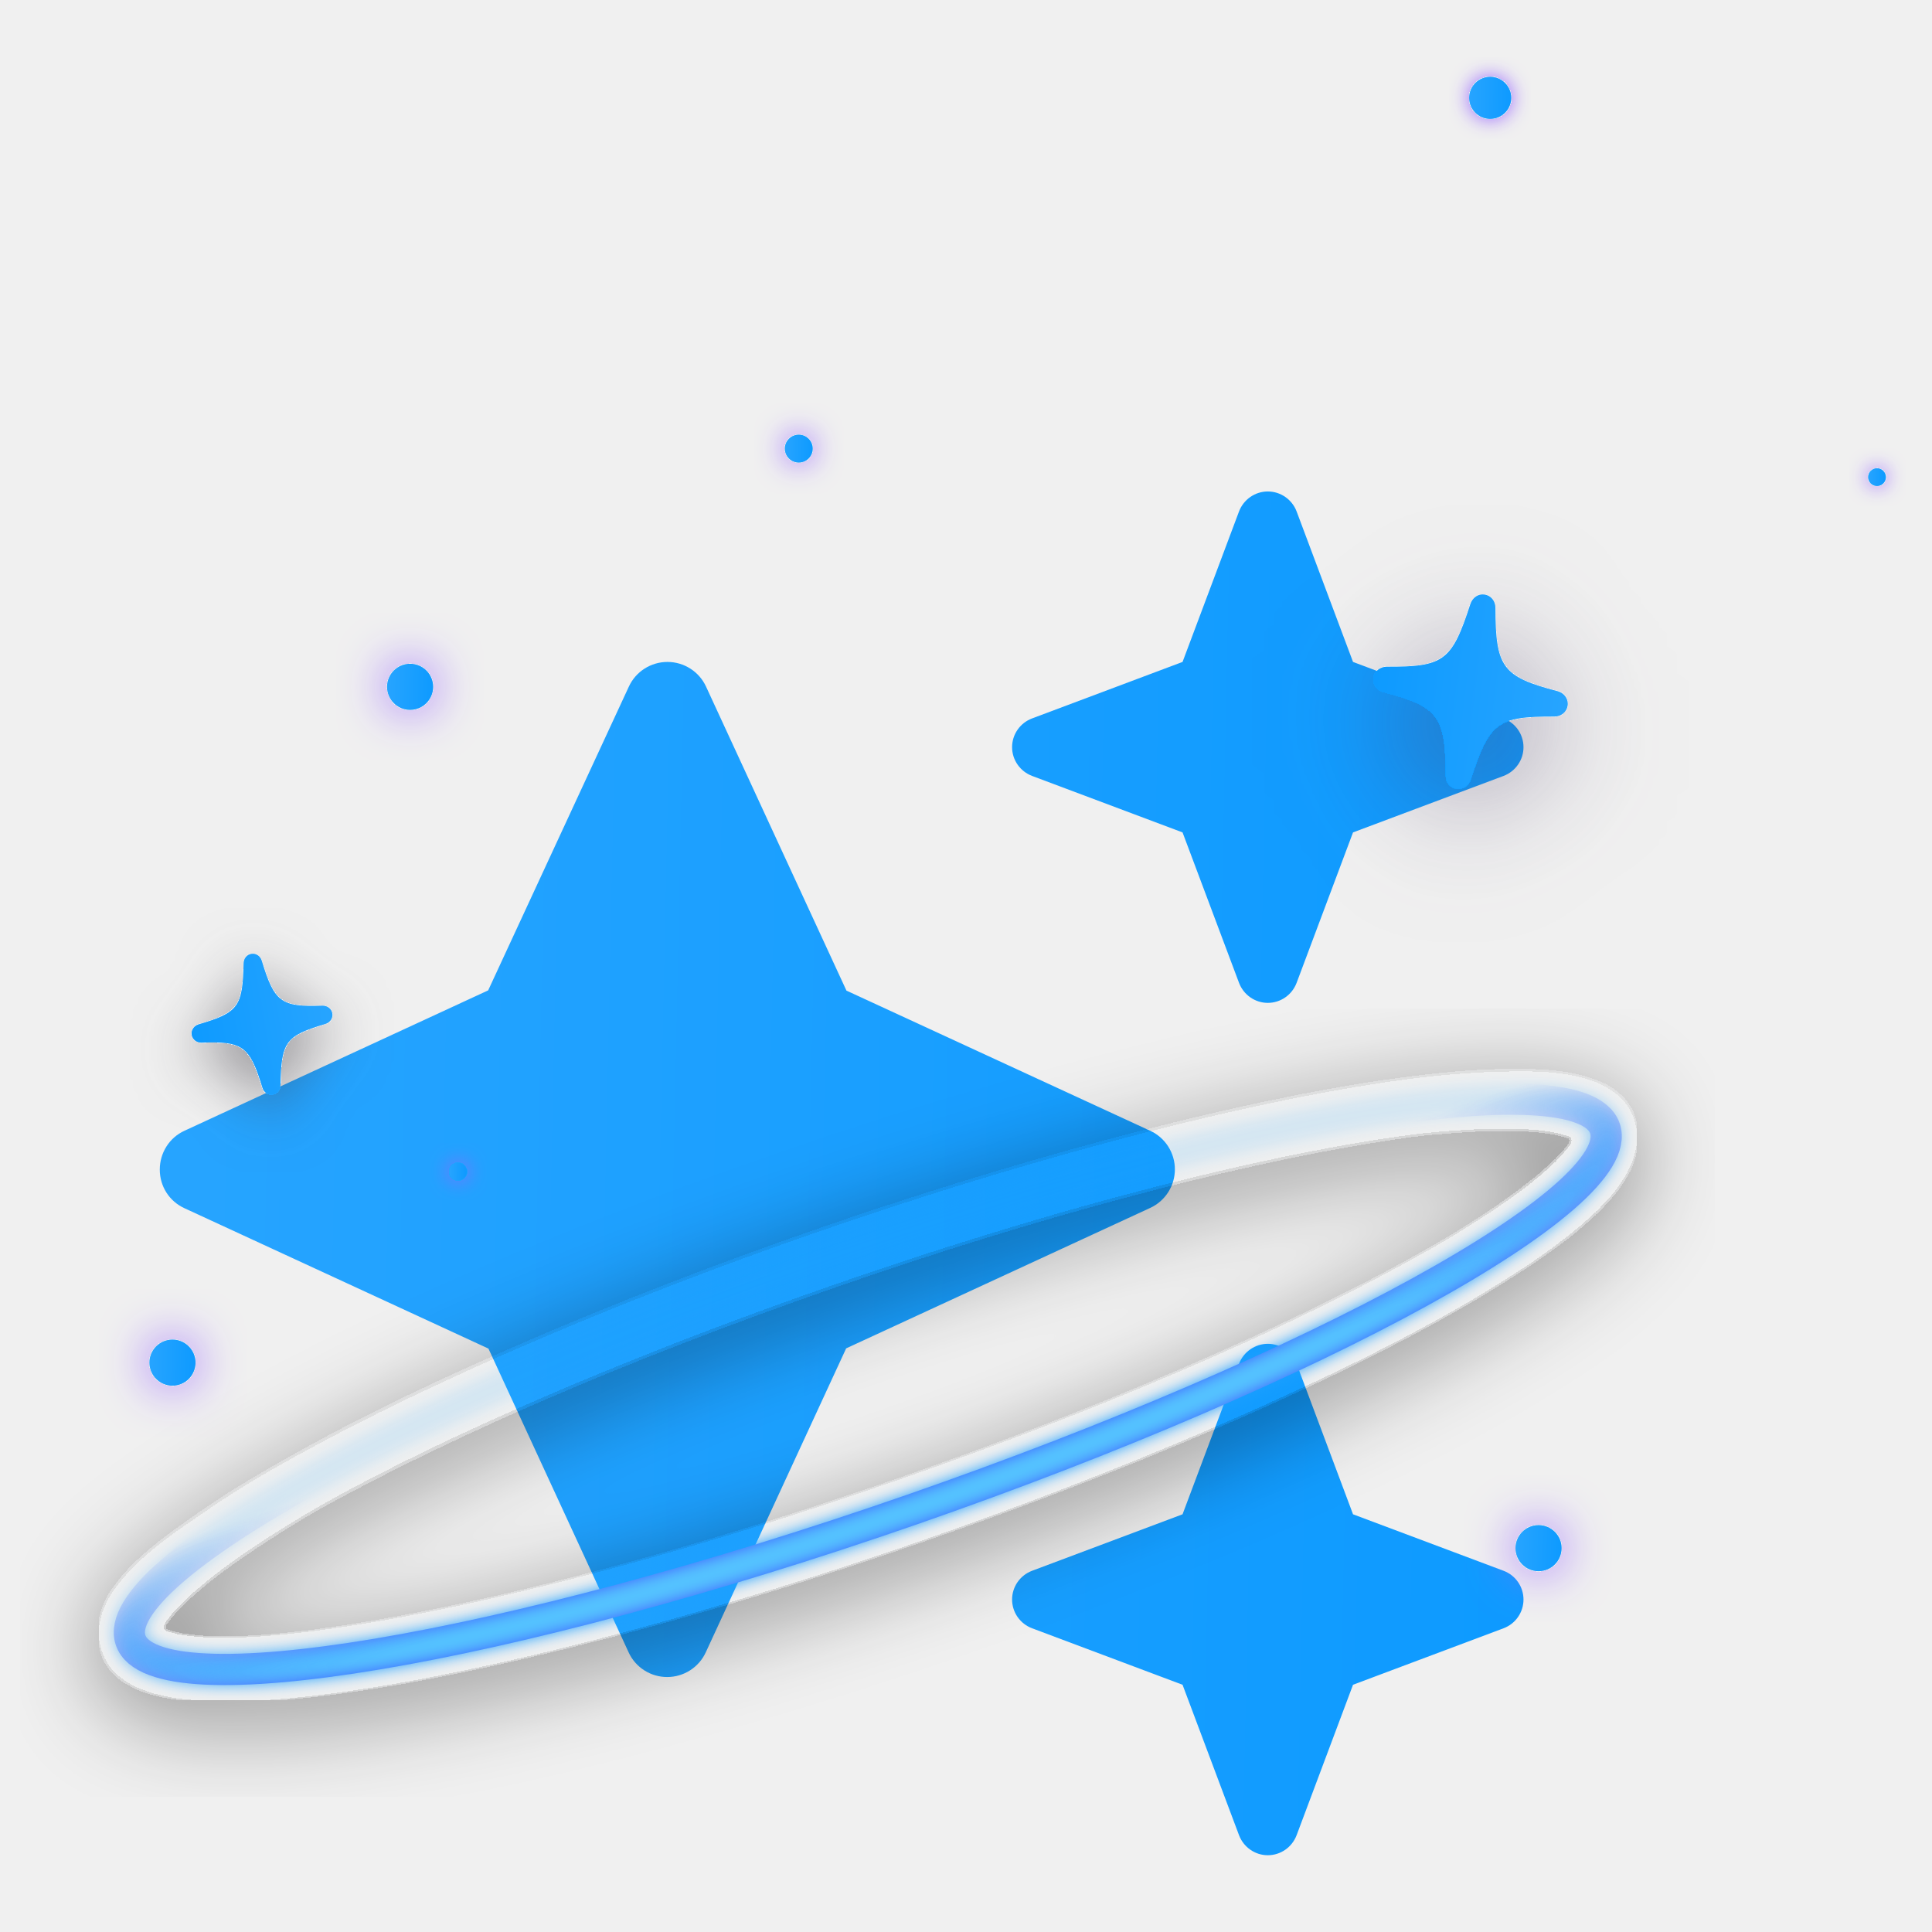
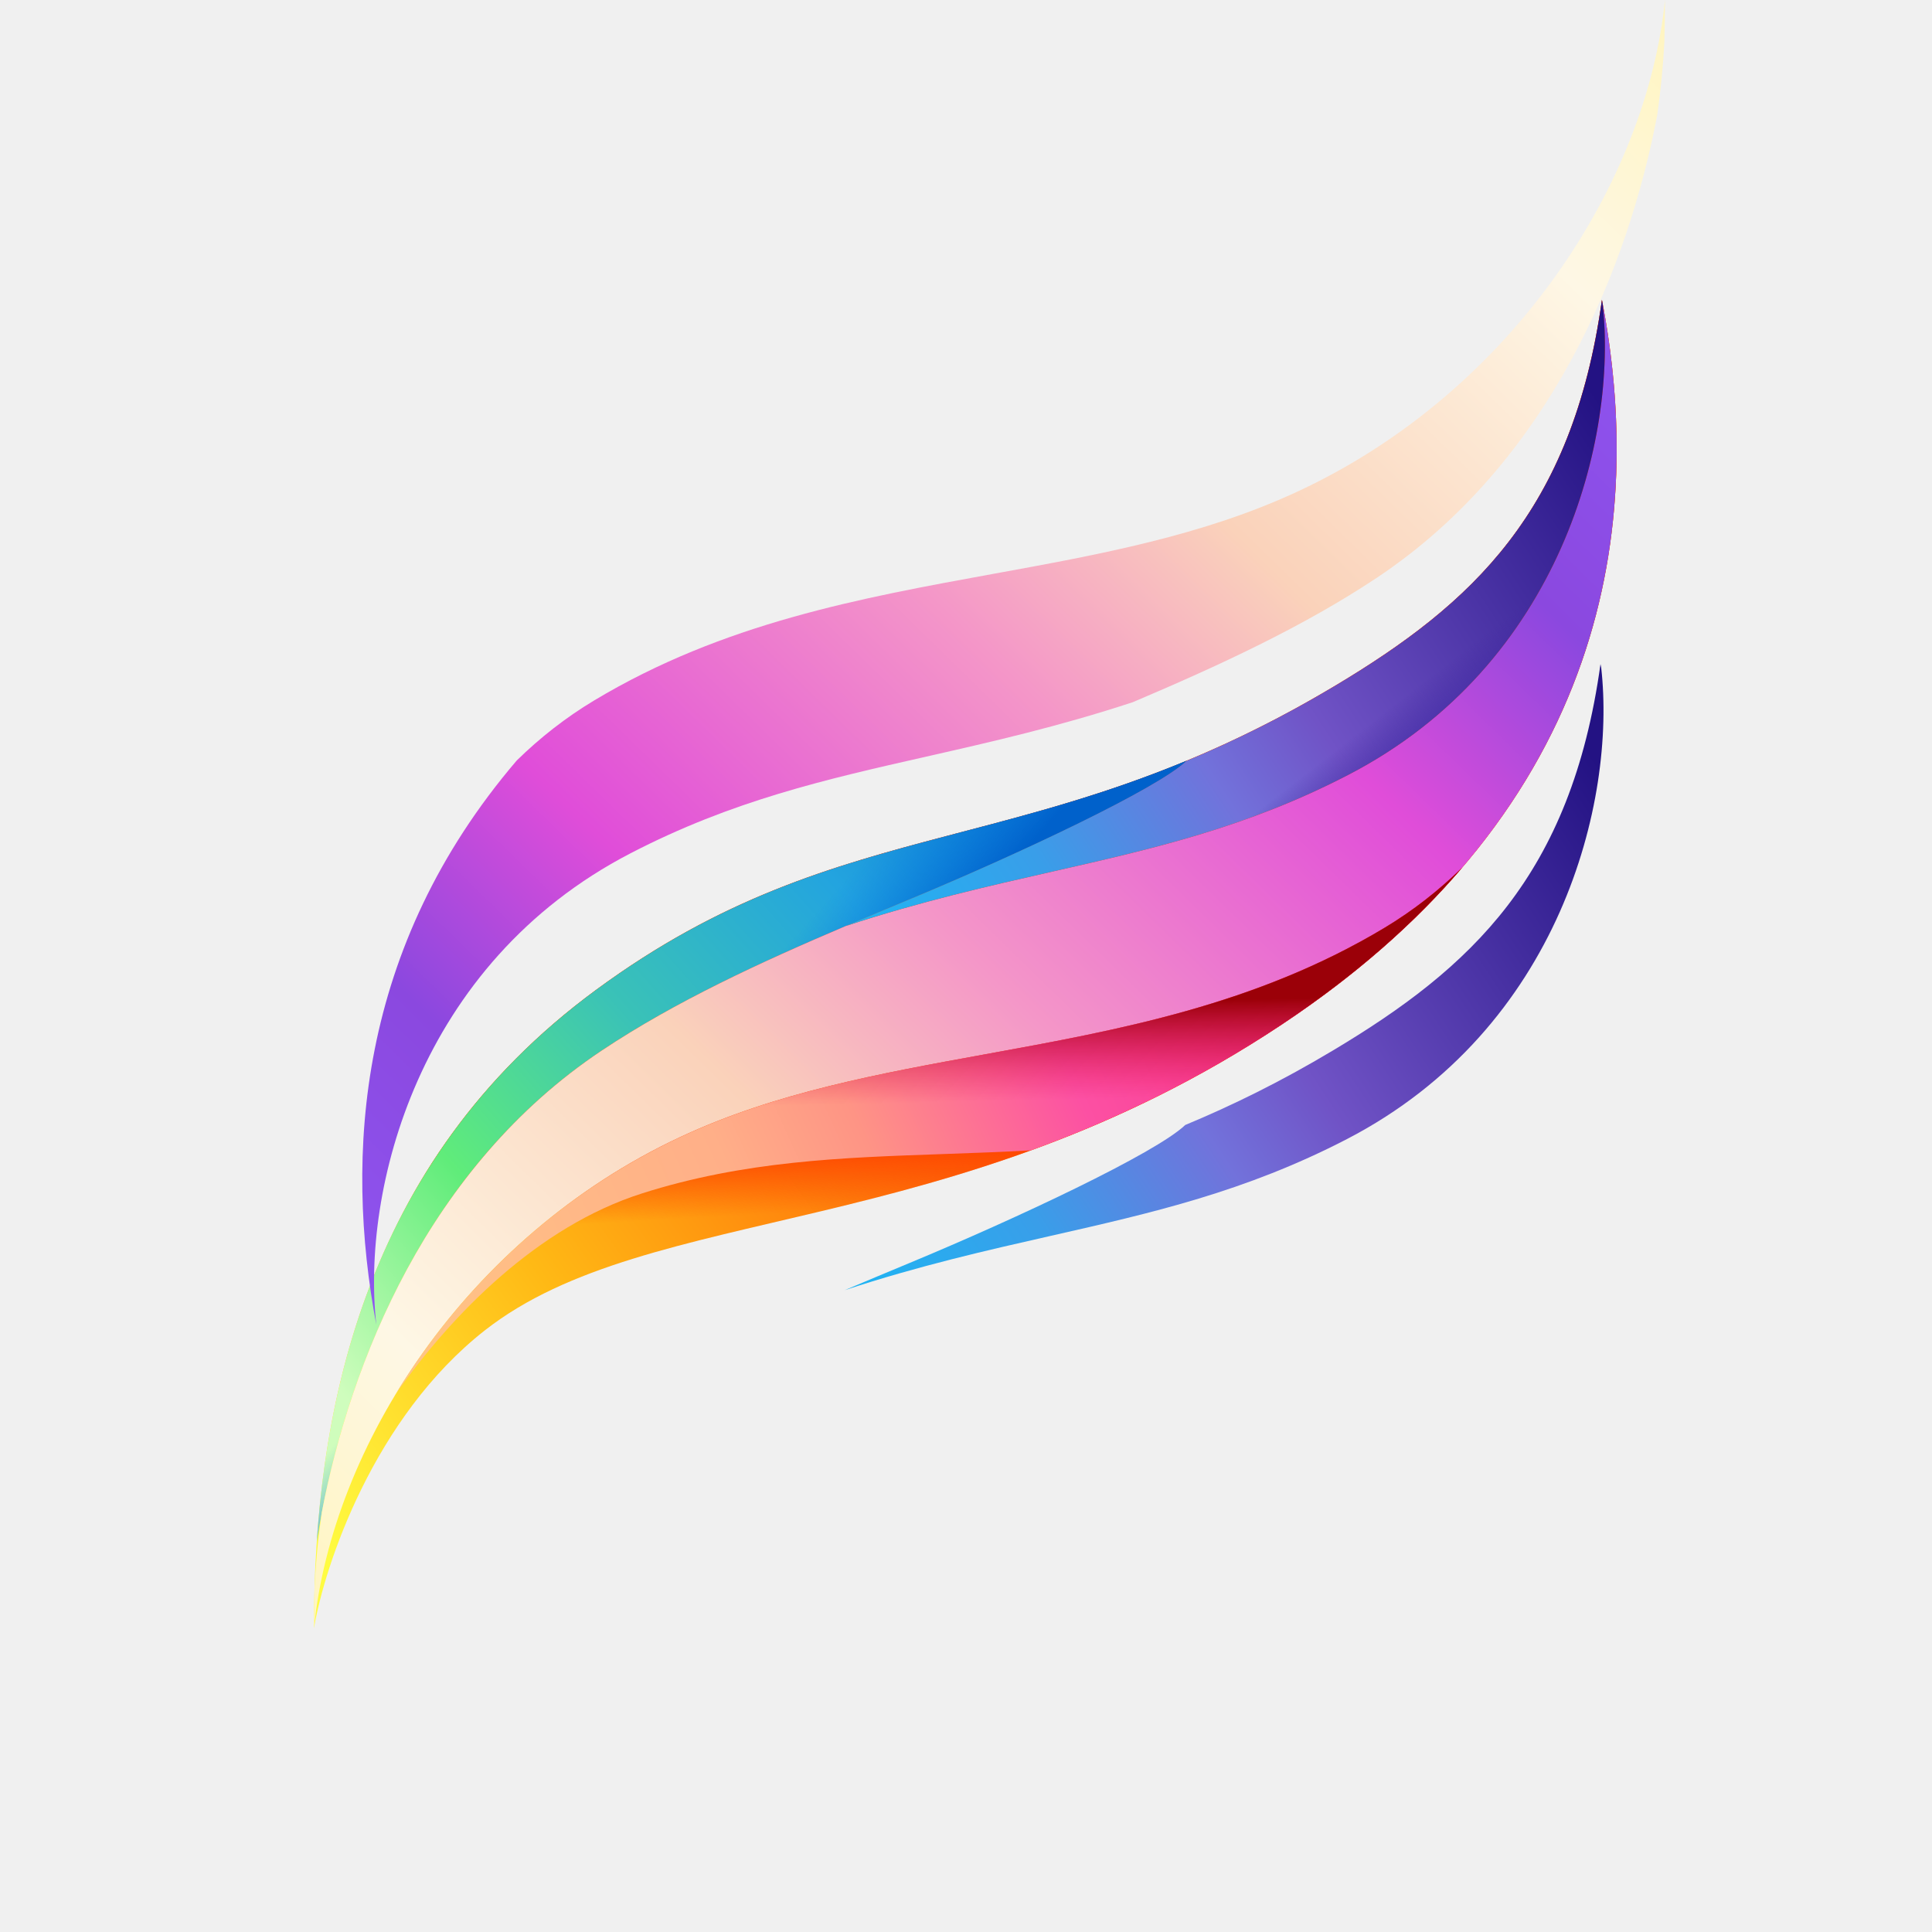
- <svg xmlns="http://www.w3.org/2000/svg" width="34" height="34" viewBox="0 0 34 34" fill="none">
-   <path d="M18.163 12.643C17.952 12.722 17.811 12.924 17.811 13.149C17.811 13.374 17.952 13.575 18.163 13.655L20.811 14.649L21.805 17.297C21.885 17.508 22.087 17.649 22.311 17.649C22.537 17.649 22.738 17.508 22.818 17.297L23.811 14.649L26.46 13.655C26.671 13.575 26.811 13.374 26.811 13.149C26.811 12.924 26.671 12.722 26.46 12.643L23.811 11.649L22.818 9C22.738 8.79 22.537 8.649 22.311 8.649C22.087 8.649 21.885 8.79 21.805 9L20.811 11.649L18.163 12.643ZM12.426 12.085C12.304 11.818 12.037 11.649 11.746 11.649C11.455 11.649 11.188 11.818 11.066 12.085L8.591 17.429L3.247 19.899C2.98 20.021 2.812 20.288 2.812 20.583C2.812 20.879 2.98 21.141 3.247 21.263L8.596 23.733L11.062 29.077C11.183 29.344 11.451 29.513 11.741 29.513C12.032 29.513 12.299 29.344 12.421 29.077L14.891 23.729L20.24 21.258C20.507 21.136 20.676 20.869 20.676 20.579C20.676 20.288 20.507 20.021 20.24 19.899L14.896 17.433L12.426 12.085ZM20.811 26.649L18.163 27.643C17.952 27.722 17.811 27.924 17.811 28.149C17.811 28.374 17.952 28.576 18.163 28.655L20.811 29.649L21.805 32.297C21.885 32.508 22.087 32.649 22.311 32.649C22.537 32.649 22.738 32.508 22.818 32.297L23.811 29.649L26.46 28.655C26.671 28.576 26.811 28.374 26.811 28.149C26.811 27.924 26.671 27.722 26.46 27.643L23.811 26.649L22.818 24C22.738 23.79 22.537 23.649 22.311 23.649C22.087 23.649 21.885 23.79 21.805 24L20.811 26.649Z" fill="url(#paint0_linear_1902_1538)" />
-   <g filter="url(#filter0_d_1902_1538)">
-     <ellipse cx="15.271" cy="24.361" rx="13.732" ry="2.337" transform="rotate(160.848 15.2712 24.3615)" stroke="url(#paint1_linear_1902_1538)" stroke-width="0.549" />
-     <g style="mix-blend-mode:screen" filter="url(#filter1_f_1902_1538)">
-       <ellipse cx="15.271" cy="24.361" rx="13.732" ry="2.337" transform="rotate(160.848 15.2712 24.3615)" stroke="url(#paint2_linear_1902_1538)" stroke-width="0.549" />
-     </g>
-   </g>
-   <g filter="url(#filter2_d_1902_1538)">
-     <circle cx="26.225" cy="1.722" r="0.371" fill="url(#paint3_linear_1902_1538)" />
-   </g>
-   <g filter="url(#filter3_d_1902_1538)">
-     <circle cx="33.032" cy="8.397" r="0.157" fill="url(#paint4_linear_1902_1538)" />
-   </g>
-   <g filter="url(#filter4_d_1902_1538)">
-     <circle cx="7.217" cy="12.087" r="0.406" fill="url(#paint5_linear_1902_1538)" />
-   </g>
-   <g filter="url(#filter5_d_1902_1538)">
-     <circle cx="3.035" cy="23.98" r="0.406" fill="url(#paint6_linear_1902_1538)" />
-   </g>
-   <g filter="url(#filter6_d_1902_1538)">
-     <circle cx="27.076" cy="27.245" r="0.406" fill="url(#paint7_linear_1902_1538)" />
-   </g>
-   <g filter="url(#filter7_d_1902_1538)">
-     <circle cx="8.061" cy="20.619" r="0.157" fill="url(#paint8_linear_1902_1538)" />
-   </g>
-   <g filter="url(#filter8_d_1902_1538)">
-     <circle cx="14.057" cy="7.895" r="0.246" fill="url(#paint9_linear_1902_1538)" />
-   </g>
-   <g filter="url(#filter9_d_1902_1538)">
-     <path d="M25.634 13.882C25.522 13.866 25.443 13.771 25.444 13.652C25.439 12.597 25.318 12.433 24.341 12.178C24.228 12.147 24.154 12.039 24.169 11.927C24.186 11.815 24.286 11.734 24.403 11.733C25.41 11.737 25.55 11.634 25.877 10.628C25.914 10.517 26.014 10.447 26.124 10.463C26.237 10.479 26.315 10.574 26.317 10.693C26.319 11.746 26.439 11.91 27.416 12.165C27.531 12.198 27.605 12.303 27.588 12.417C27.572 12.529 27.475 12.61 27.355 12.61C26.346 12.609 26.208 12.71 25.883 13.717C25.844 13.83 25.742 13.897 25.634 13.882Z" fill="url(#paint10_linear_1902_1538)" />
-   </g>
-   <g filter="url(#filter10_d_1902_1538)">
-     <path d="M4.798 19.262C4.717 19.274 4.642 19.225 4.618 19.143C4.394 18.411 4.276 18.322 3.544 18.349C3.459 18.351 3.385 18.291 3.373 18.211C3.36 18.129 3.413 18.052 3.494 18.027C4.195 17.82 4.27 17.719 4.287 16.952C4.289 16.867 4.344 16.798 4.424 16.786C4.506 16.773 4.58 16.823 4.606 16.905C4.828 17.636 4.945 17.725 5.677 17.698C5.763 17.697 5.836 17.754 5.849 17.837C5.861 17.918 5.811 17.994 5.727 18.02C5.026 18.23 4.952 18.329 4.936 19.096C4.932 19.182 4.876 19.25 4.798 19.262Z" fill="url(#paint11_linear_1902_1538)" />
+ <svg xmlns="http://www.w3.org/2000/svg" width="32" height="32" viewBox="0 0 32 32" fill="none">
+   <g clip-path="url(#clip0_2_22)">
+     <path d="M9.867 16.4C5.967 19.27 5.2 23.467 5.2 26.967C5.378 25.922 6.193 23.473 8.033 22.033C10.767 19.894 15.767 20.599 21.233 16.967C26.7 13.334 27.233 8.6 26.533 4.967C26.047 8.473 24.387 10.001 22.1 11.367C17.133 14.333 14.033 13.333 9.867 16.4Z" fill="url(#paint0_linear_2_22)" />
+     <path d="M9.867 16.4C5.967 19.27 5.2 23.467 5.2 26.967C5.378 25.922 6.193 23.473 8.033 22.033C10.767 19.894 15.767 20.599 21.233 16.967C26.7 13.334 27.233 8.6 26.533 4.967C26.047 8.473 24.387 10.001 22.1 11.367C17.133 14.333 14.033 13.333 9.867 16.4Z" fill="url(#paint1_linear_2_22)" />
+     <path d="M5.247 25.532C5.461 22.369 6.488 18.887 9.867 16.4C12.039 14.801 13.921 14.308 15.929 13.781C17.101 13.474 18.316 13.156 19.656 12.6C19.167 13.067 16.844 14.157 15.091 14.885C13.344 15.611 11.501 16.377 9.967 17.4C6.888 19.452 5.637 23.023 5.247 25.532Z" fill="url(#paint2_linear_2_22)" />
+     <path d="M5.247 25.532C5.461 22.369 6.488 18.887 9.867 16.4C12.039 14.801 13.921 14.308 15.929 13.781C17.101 13.474 18.316 13.156 19.656 12.6C19.167 13.067 16.844 14.157 15.091 14.885C13.344 15.611 11.501 16.377 9.967 17.4C6.888 19.452 5.637 23.023 5.247 25.532Z" fill="url(#paint3_linear_2_22)" />
+     <path d="M24.218 14.371C23.834 14.746 23.407 15.082 22.933 15.367C20.8 16.647 18.532 17.059 16.326 17.461C14.568 17.781 12.848 18.094 11.267 18.833C7.7 20.5 5.5 23.966 5.2 26.966C5.2 26.966 5.2 26.966 5.2 26.966C5.2 26.966 5.2 26.965 5.2 26.965C5.2 26.736 5.203 26.504 5.211 26.27C5.229 25.898 5.267 25.486 5.331 25.046C5.802 22.579 7.082 19.323 9.967 17.4C11.188 16.586 12.604 15.935 14.013 15.336C15.251 14.93 16.368 14.677 17.431 14.436C19.106 14.056 20.649 13.706 22.333 12.833C25.867 11.002 26.793 7.239 26.544 5.025C27.073 7.83 26.859 11.28 24.218 14.371Z" fill="url(#paint4_linear_2_22)" />
+     <path d="M24.218 14.371C23.834 14.746 23.407 15.082 22.933 15.367C20.8 16.647 18.532 17.059 16.326 17.461C14.568 17.781 12.848 18.094 11.267 18.833C9.216 19.792 7.617 21.346 6.571 23.063C7.494 21.767 8.899 20.319 10.633 19.767C12.326 19.228 13.94 19.173 15.617 19.115C16.097 19.098 16.583 19.081 17.077 19.053C18.41 18.568 19.805 17.915 21.233 16.967C22.464 16.149 23.445 15.275 24.218 14.371Z" fill="url(#paint5_linear_2_22)" />
+     <path d="M24.218 14.371C23.834 14.746 23.407 15.082 22.933 15.367C20.8 16.647 18.532 17.059 16.326 17.461C14.568 17.781 12.848 18.094 11.267 18.833C9.216 19.792 7.617 21.346 6.571 23.063C7.494 21.767 8.899 20.319 10.633 19.767C12.326 19.228 13.94 19.173 15.617 19.115C16.097 19.098 16.583 19.081 17.077 19.053C18.41 18.568 19.805 17.915 21.233 16.967C22.464 16.149 23.445 15.275 24.218 14.371Z" fill="url(#paint6_linear_2_22)" />
+     <path d="M26.544 5.025C26.541 5.006 26.537 4.986 26.533 4.967C26.047 8.473 24.387 10.001 22.1 11.367C21.234 11.884 20.424 12.281 19.656 12.6C19.167 13.067 16.843 14.157 15.091 14.885L15.091 14.885C14.734 15.033 14.374 15.183 14.013 15.336C15.251 14.93 16.368 14.677 17.431 14.436C19.105 14.056 20.649 13.706 22.333 12.833C25.867 11.002 26.793 7.239 26.544 5.025Z" fill="url(#paint7_linear_2_22)" />
+     <path d="M26.544 5.025C26.541 5.006 26.537 4.986 26.533 4.967C26.047 8.473 24.387 10.001 22.1 11.367C21.234 11.884 20.424 12.281 19.656 12.6C19.167 13.067 16.843 14.157 15.091 14.885L15.091 14.885C14.734 15.033 14.374 15.183 14.013 15.336C15.251 14.93 16.368 14.677 17.431 14.436C19.105 14.056 20.649 13.706 22.333 12.833C25.867 11.002 26.793 7.239 26.544 5.025Z" fill="url(#paint8_linear_2_22)" />
+     <path d="M26.521 11.059C26.517 11.039 26.513 11.02 26.509 11C26.023 14.506 24.363 16.034 22.076 17.4C21.21 17.918 20.4 18.314 19.632 18.633C19.143 19.1 16.82 20.19 15.067 20.918C14.711 21.067 14.35 21.216 13.989 21.37C15.227 20.963 16.344 20.71 17.407 20.469C19.082 20.089 20.625 19.739 22.309 18.867C25.844 17.035 26.77 13.272 26.521 11.059Z" fill="url(#paint9_linear_2_22)" />
+     <path d="M8.559 12.596C8.943 12.22 9.37 11.884 9.844 11.6C11.977 10.32 14.245 9.907 16.451 9.505C18.209 9.185 19.929 8.872 21.51 8.133C25.077 6.467 27.277 3 27.577 0C27.577 0 27.577 0 27.577 -1.90735e-06C27.577 0.001 27.577 0.001 27.577 0.002C27.577 0.231 27.574 0.463 27.567 0.697C27.548 1.069 27.51 1.481 27.446 1.92C26.975 4.387 25.695 7.643 22.81 9.566C21.589 10.38 20.173 11.032 18.764 11.63C17.526 12.037 16.409 12.29 15.346 12.531C13.671 12.91 12.128 13.26 10.444 14.133C6.91 15.964 5.984 19.728 6.233 21.941C5.704 19.136 5.918 15.687 8.559 12.596Z" fill="url(#paint10_linear_2_22)" />
  </g>
  <defs>
-     <filter id="filter0_d_1902_1538" x="0.365" y="17.76" width="29.813" height="13.858" filterUnits="userSpaceOnUse" color-interpolation-filters="sRGB">
-       <feFlood flood-opacity="0" result="BackgroundImageFix" />
-       <feColorMatrix in="SourceAlpha" type="matrix" values="0 0 0 0 0 0 0 0 0 0 0 0 0 0 0 0 0 0 127 0" result="hardAlpha" />
-       <feOffset dy="0.327" />
-       <feGaussianBlur stdDeviation="0.818" />
-       <feComposite in2="hardAlpha" operator="out" />
-       <feColorMatrix type="matrix" values="0 0 0 0 0 0 0 0 0 0 0 0 0 0 0 0 0 0 0.45 0" />
-       <feBlend mode="normal" in2="BackgroundImageFix" result="effect1_dropShadow_1902_1538" />
-       <feBlend mode="normal" in="SourceGraphic" in2="effect1_dropShadow_1902_1538" result="shape" />
-     </filter>
-     <filter id="filter1_f_1902_1538" x="1.747" y="18.815" width="27.048" height="11.094" filterUnits="userSpaceOnUse" color-interpolation-filters="sRGB">
-       <feFlood flood-opacity="0" result="BackgroundImageFix" />
-       <feBlend mode="normal" in="SourceGraphic" in2="BackgroundImageFix" result="shape" />
-       <feGaussianBlur stdDeviation="0.127" result="effect1_foregroundBlur_1902_1538" />
-     </filter>
-     <filter id="filter2_d_1902_1538" x="25.512" y="1.01" width="1.425" height="1.425" filterUnits="userSpaceOnUse" color-interpolation-filters="sRGB">
-       <feFlood flood-opacity="0" result="BackgroundImageFix" />
-       <feColorMatrix in="SourceAlpha" type="matrix" values="0 0 0 0 0 0 0 0 0 0 0 0 0 0 0 0 0 0 127 0" result="hardAlpha" />
-       <feOffset />
-       <feGaussianBlur stdDeviation="0.171" />
-       <feComposite in2="hardAlpha" operator="out" />
-       <feColorMatrix type="matrix" values="0 0 0 0 0.592 0 0 0 0 0.392 0 0 0 0 1 0 0 0 1 0" />
-       <feBlend mode="normal" in2="BackgroundImageFix" result="effect1_dropShadow_1902_1538" />
-       <feBlend mode="normal" in="SourceGraphic" in2="effect1_dropShadow_1902_1538" result="shape" />
-     </filter>
-     <filter id="filter3_d_1902_1538" x="32.534" y="7.899" width="0.996" height="0.996" filterUnits="userSpaceOnUse" color-interpolation-filters="sRGB">
-       <feFlood flood-opacity="0" result="BackgroundImageFix" />
-       <feColorMatrix in="SourceAlpha" type="matrix" values="0 0 0 0 0 0 0 0 0 0 0 0 0 0 0 0 0 0 127 0" result="hardAlpha" />
-       <feOffset />
-       <feGaussianBlur stdDeviation="0.171" />
-       <feComposite in2="hardAlpha" operator="out" />
-       <feColorMatrix type="matrix" values="0 0 0 0 0.592 0 0 0 0 0.392 0 0 0 0 1 0 0 0 1 0" />
-       <feBlend mode="normal" in2="BackgroundImageFix" result="effect1_dropShadow_1902_1538" />
-       <feBlend mode="normal" in="SourceGraphic" in2="effect1_dropShadow_1902_1538" result="shape" />
-     </filter>
-     <filter id="filter4_d_1902_1538" x="5.926" y="10.795" width="2.584" height="2.584" filterUnits="userSpaceOnUse" color-interpolation-filters="sRGB">
-       <feFlood flood-opacity="0" result="BackgroundImageFix" />
-       <feColorMatrix in="SourceAlpha" type="matrix" values="0 0 0 0 0 0 0 0 0 0 0 0 0 0 0 0 0 0 127 0" result="hardAlpha" />
-       <feOffset />
-       <feGaussianBlur stdDeviation="0.443" />
-       <feComposite in2="hardAlpha" operator="out" />
-       <feColorMatrix type="matrix" values="0 0 0 0 0.592 0 0 0 0 0.392 0 0 0 0 1 0 0 0 1 0" />
-       <feBlend mode="normal" in2="BackgroundImageFix" result="effect1_dropShadow_1902_1538" />
-       <feBlend mode="normal" in="SourceGraphic" in2="effect1_dropShadow_1902_1538" result="shape" />
-     </filter>
-     <filter id="filter5_d_1902_1538" x="1.743" y="22.688" width="2.584" height="2.584" filterUnits="userSpaceOnUse" color-interpolation-filters="sRGB">
-       <feFlood flood-opacity="0" result="BackgroundImageFix" />
-       <feColorMatrix in="SourceAlpha" type="matrix" values="0 0 0 0 0 0 0 0 0 0 0 0 0 0 0 0 0 0 127 0" result="hardAlpha" />
-       <feOffset />
-       <feGaussianBlur stdDeviation="0.443" />
-       <feComposite in2="hardAlpha" operator="out" />
-       <feColorMatrix type="matrix" values="0 0 0 0 0.592 0 0 0 0 0.392 0 0 0 0 1 0 0 0 1 0" />
-       <feBlend mode="normal" in2="BackgroundImageFix" result="effect1_dropShadow_1902_1538" />
-       <feBlend mode="normal" in="SourceGraphic" in2="effect1_dropShadow_1902_1538" result="shape" />
-     </filter>
-     <filter id="filter6_d_1902_1538" x="25.784" y="25.953" width="2.584" height="2.584" filterUnits="userSpaceOnUse" color-interpolation-filters="sRGB">
-       <feFlood flood-opacity="0" result="BackgroundImageFix" />
-       <feColorMatrix in="SourceAlpha" type="matrix" values="0 0 0 0 0 0 0 0 0 0 0 0 0 0 0 0 0 0 127 0" result="hardAlpha" />
-       <feOffset />
-       <feGaussianBlur stdDeviation="0.443" />
-       <feComposite in2="hardAlpha" operator="out" />
-       <feColorMatrix type="matrix" values="0 0 0 0 0.592 0 0 0 0 0.392 0 0 0 0 1 0 0 0 1 0" />
-       <feBlend mode="normal" in2="BackgroundImageFix" result="effect1_dropShadow_1902_1538" />
-       <feBlend mode="normal" in="SourceGraphic" in2="effect1_dropShadow_1902_1538" result="shape" />
-     </filter>
-     <filter id="filter7_d_1902_1538" x="7.563" y="20.121" width="0.996" height="0.996" filterUnits="userSpaceOnUse" color-interpolation-filters="sRGB">
-       <feFlood flood-opacity="0" result="BackgroundImageFix" />
-       <feColorMatrix in="SourceAlpha" type="matrix" values="0 0 0 0 0 0 0 0 0 0 0 0 0 0 0 0 0 0 127 0" result="hardAlpha" />
-       <feOffset />
-       <feGaussianBlur stdDeviation="0.171" />
-       <feComposite in2="hardAlpha" operator="out" />
-       <feColorMatrix type="matrix" values="0 0 0 0 0.592 0 0 0 0 0.392 0 0 0 0 1 0 0 0 1 0" />
-       <feBlend mode="normal" in2="BackgroundImageFix" result="effect1_dropShadow_1902_1538" />
-       <feBlend mode="normal" in="SourceGraphic" in2="effect1_dropShadow_1902_1538" result="shape" />
-     </filter>
-     <filter id="filter8_d_1902_1538" x="13.275" y="7.112" width="1.565" height="1.565" filterUnits="userSpaceOnUse" color-interpolation-filters="sRGB">
-       <feFlood flood-opacity="0" result="BackgroundImageFix" />
-       <feColorMatrix in="SourceAlpha" type="matrix" values="0 0 0 0 0 0 0 0 0 0 0 0 0 0 0 0 0 0 127 0" result="hardAlpha" />
-       <feOffset />
-       <feGaussianBlur stdDeviation="0.268" />
-       <feComposite in2="hardAlpha" operator="out" />
-       <feColorMatrix type="matrix" values="0 0 0 0 0.592 0 0 0 0 0.392 0 0 0 0 1 0 0 0 1 0" />
-       <feBlend mode="normal" in2="BackgroundImageFix" result="effect1_dropShadow_1902_1538" />
-       <feBlend mode="normal" in="SourceGraphic" in2="effect1_dropShadow_1902_1538" result="shape" />
-     </filter>
-     <filter id="filter9_d_1902_1538" x="22.037" y="8.885" width="7.684" height="7.684" filterUnits="userSpaceOnUse" color-interpolation-filters="sRGB">
-       <feFlood flood-opacity="0" result="BackgroundImageFix" />
-       <feColorMatrix in="SourceAlpha" type="matrix" values="0 0 0 0 0 0 0 0 0 0 0 0 0 0 0 0 0 0 127 0" result="hardAlpha" />
-       <feOffset dy="0.555" />
-       <feGaussianBlur stdDeviation="1.065" />
-       <feComposite in2="hardAlpha" operator="out" />
-       <feColorMatrix type="matrix" values="0 0 0 0 0.297 0 0 0 0 0.244 0 0 0 0 0.404 0 0 0 0.6 0" />
-       <feBlend mode="normal" in2="BackgroundImageFix" result="effect1_dropShadow_1902_1538" />
-       <feBlend mode="normal" in="SourceGraphic" in2="effect1_dropShadow_1902_1538" result="shape" />
-     </filter>
-     <filter id="filter10_d_1902_1538" x="2.289" y="15.984" width="4.643" height="4.643" filterUnits="userSpaceOnUse" color-interpolation-filters="sRGB">
-       <feFlood flood-opacity="0" result="BackgroundImageFix" />
-       <feColorMatrix in="SourceAlpha" type="matrix" values="0 0 0 0 0 0 0 0 0 0 0 0 0 0 0 0 0 0 127 0" result="hardAlpha" />
-       <feOffset dy="0.282" />
-       <feGaussianBlur stdDeviation="0.541" />
-       <feComposite in2="hardAlpha" operator="out" />
-       <feColorMatrix type="matrix" values="0 0 0 0 0.221 0 0 0 0 0.21 0 0 0 0 0.242 0 0 0 0.6 0" />
-       <feBlend mode="normal" in2="BackgroundImageFix" result="effect1_dropShadow_1902_1538" />
-       <feBlend mode="normal" in="SourceGraphic" in2="effect1_dropShadow_1902_1538" result="shape" />
-     </filter>
-     <linearGradient id="paint0_linear_1902_1538" x1="3.523" y1="19.407" x2="27.383" y2="19.909" gradientUnits="userSpaceOnUse">
-       <stop stop-color="#26A4FF" />
-       <stop offset="1" stop-color="#0D9AFF" />
+     <linearGradient id="paint0_linear_2_22" x1="17.4" y1="18.2" x2="5.867" y2="26.467" gradientUnits="userSpaceOnUse">
+       <stop stop-color="#FE5004" />
+       <stop offset="0.603" stop-color="#FFB915" />
+       <stop offset="1" stop-color="#FFFC41" />
    </linearGradient>
-     <linearGradient id="paint1_linear_1902_1538" x1="29.158" y1="22.648" x2="29.14" y2="25.735" gradientUnits="userSpaceOnUse">
-       <stop stop-color="#3F5FFF" />
-       <stop offset="1" stop-color="#3F5FFF" stop-opacity="0" />
+     <linearGradient id="paint1_linear_2_22" x1="12.833" y1="18.9" x2="12.9" y2="20.1" gradientUnits="userSpaceOnUse">
+       <stop stop-color="#FD3E00" />
+       <stop offset="1" stop-color="#FD4400" stop-opacity="0" />
    </linearGradient>
-     <linearGradient id="paint2_linear_1902_1538" x1="29.158" y1="22.648" x2="29.14" y2="25.735" gradientUnits="userSpaceOnUse">
-       <stop stop-color="#1DA0FF" />
-       <stop offset="1" stop-color="#199FFF" stop-opacity="0.13" />
+     <linearGradient id="paint2_linear_2_22" x1="19.667" y1="12" x2="3.4" y2="26.467" gradientUnits="userSpaceOnUse">
+       <stop stop-color="#005FC6" />
+       <stop offset="0.28" stop-color="#23A4DF" />
+       <stop offset="0.465" stop-color="#3AC2B7" />
+       <stop offset="0.641" stop-color="#60EC7A" />
+       <stop offset="0.819" stop-color="#CFFDBD" />
+       <stop offset="1" stop-color="#D0FCB6" />
    </linearGradient>
-     <linearGradient id="paint3_linear_1902_1538" x1="25.876" y1="1.684" x2="26.613" y2="1.699" gradientUnits="userSpaceOnUse">
-       <stop stop-color="#26A4FF" />
-       <stop offset="1" stop-color="#0D9AFF" />
+     <linearGradient id="paint3_linear_2_22" x1="16.367" y1="14.767" x2="14.967" y2="13.5" gradientUnits="userSpaceOnUse">
+       <stop stop-color="#0061CB" />
+       <stop offset="1" stop-color="#067EEA" stop-opacity="0" />
    </linearGradient>
-     <linearGradient id="paint4_linear_1902_1538" x1="32.885" y1="8.381" x2="33.196" y2="8.387" gradientUnits="userSpaceOnUse">
-       <stop stop-color="#26A4FF" />
-       <stop offset="1" stop-color="#0D9AFF" />
+     <linearGradient id="paint4_linear_2_22" x1="26.6" y1="5" x2="5.2" y2="26.933" gradientUnits="userSpaceOnUse">
+       <stop stop-color="#8E55F1" />
+       <stop offset="0.141" stop-color="#8B48DF" />
+       <stop offset="0.275" stop-color="#E04DD9" />
+       <stop offset="0.492" stop-color="#F496C8" />
+       <stop offset="0.633" stop-color="#FAD2BA" />
+       <stop offset="0.857" stop-color="#FEF7E5" />
+       <stop offset="1" stop-color="#FFF5BF" />
    </linearGradient>
-     <linearGradient id="paint5_linear_1902_1538" x1="6.835" y1="12.045" x2="7.643" y2="12.062" gradientUnits="userSpaceOnUse">
-       <stop stop-color="#26A4FF" />
-       <stop offset="1" stop-color="#0D9AFF" />
+     <linearGradient id="paint5_linear_2_22" x1="24.5" y1="14.167" x2="7.033" y2="22.067" gradientUnits="userSpaceOnUse">
+       <stop stop-color="#F41A73" />
+       <stop offset="0.4" stop-color="#FC50A3" />
+       <stop offset="0.585" stop-color="#FE9485" />
+       <stop offset="0.703" stop-color="#FFAF88" />
+       <stop offset="1" stop-color="#FFC385" />
    </linearGradient>
-     <linearGradient id="paint6_linear_1902_1538" x1="2.653" y1="23.938" x2="3.461" y2="23.955" gradientUnits="userSpaceOnUse">
-       <stop stop-color="#26A4FF" />
-       <stop offset="1" stop-color="#0D9AFF" />
+     <linearGradient id="paint6_linear_2_22" x1="18.2" y1="16.6" x2="18.233" y2="18.2" gradientUnits="userSpaceOnUse">
+       <stop stop-color="#9B0008" />
+       <stop offset="1" stop-color="#EA115A" stop-opacity="0" />
    </linearGradient>
-     <linearGradient id="paint7_linear_1902_1538" x1="26.694" y1="27.203" x2="27.501" y2="27.22" gradientUnits="userSpaceOnUse">
-       <stop stop-color="#26A4FF" />
-       <stop offset="1" stop-color="#0D9AFF" />
+     <linearGradient id="paint7_linear_2_22" x1="26.6" y1="6.8" x2="10.833" y2="17.1" gradientUnits="userSpaceOnUse">
+       <stop stop-color="#231283" />
+       <stop offset="0.363" stop-color="#7053C6" />
+       <stop offset="0.466" stop-color="#7272DB" />
+       <stop offset="0.634" stop-color="#399EE9" />
+       <stop offset="1" stop-color="#00CFFF" />
    </linearGradient>
-     <linearGradient id="paint8_linear_1902_1538" x1="7.914" y1="20.603" x2="8.225" y2="20.609" gradientUnits="userSpaceOnUse">
-       <stop stop-color="#26A4FF" />
-       <stop offset="1" stop-color="#0D9AFF" />
+     <linearGradient id="paint8_linear_2_22" x1="22.667" y1="12" x2="23.367" y2="12.9" gradientUnits="userSpaceOnUse">
+       <stop stop-color="#3F259D" stop-opacity="0" />
+       <stop offset="1" stop-color="#412DAA" />
    </linearGradient>
-     <linearGradient id="paint9_linear_1902_1538" x1="13.826" y1="7.869" x2="14.315" y2="7.879" gradientUnits="userSpaceOnUse">
-       <stop stop-color="#26A4FF" />
-       <stop offset="1" stop-color="#0D9AFF" />
+     <linearGradient id="paint9_linear_2_22" x1="26.587" y1="12.833" x2="10.821" y2="23.133" gradientUnits="userSpaceOnUse">
+       <stop stop-color="#231283" />
+       <stop offset="0.363" stop-color="#7053C6" />
+       <stop offset="0.466" stop-color="#7272DB" />
+       <stop offset="0.634" stop-color="#399EE9" />
+       <stop offset="1" stop-color="#00CFFF" />
    </linearGradient>
-     <linearGradient id="paint10_linear_1902_1538" x1="27.512" y1="12.226" x2="24.103" y2="11.81" gradientUnits="userSpaceOnUse">
-       <stop stop-color="#26A4FF" />
-       <stop offset="1" stop-color="#0D9AFF" />
+     <linearGradient id="paint10_linear_2_22" x1="6.177" y1="21.966" x2="27.577" y2="0.033" gradientUnits="userSpaceOnUse">
+       <stop stop-color="#8E55F1" />
+       <stop offset="0.141" stop-color="#8B48DF" />
+       <stop offset="0.275" stop-color="#E04DD9" />
+       <stop offset="0.492" stop-color="#F496C8" />
+       <stop offset="0.633" stop-color="#FAD2BA" />
+       <stop offset="0.857" stop-color="#FEF7E5" />
+       <stop offset="1" stop-color="#FFF5BF" />
    </linearGradient>
-     <linearGradient id="paint11_linear_1902_1538" x1="5.756" y1="17.72" x2="3.302" y2="18.143" gradientUnits="userSpaceOnUse">
-       <stop stop-color="#26A4FF" />
-       <stop offset="1" stop-color="#0D9AFF" />
-     </linearGradient>
+     <clipPath id="clip0_2_22">
+       <rect width="32" height="32" fill="white" />
+     </clipPath>
  </defs>
</svg>
